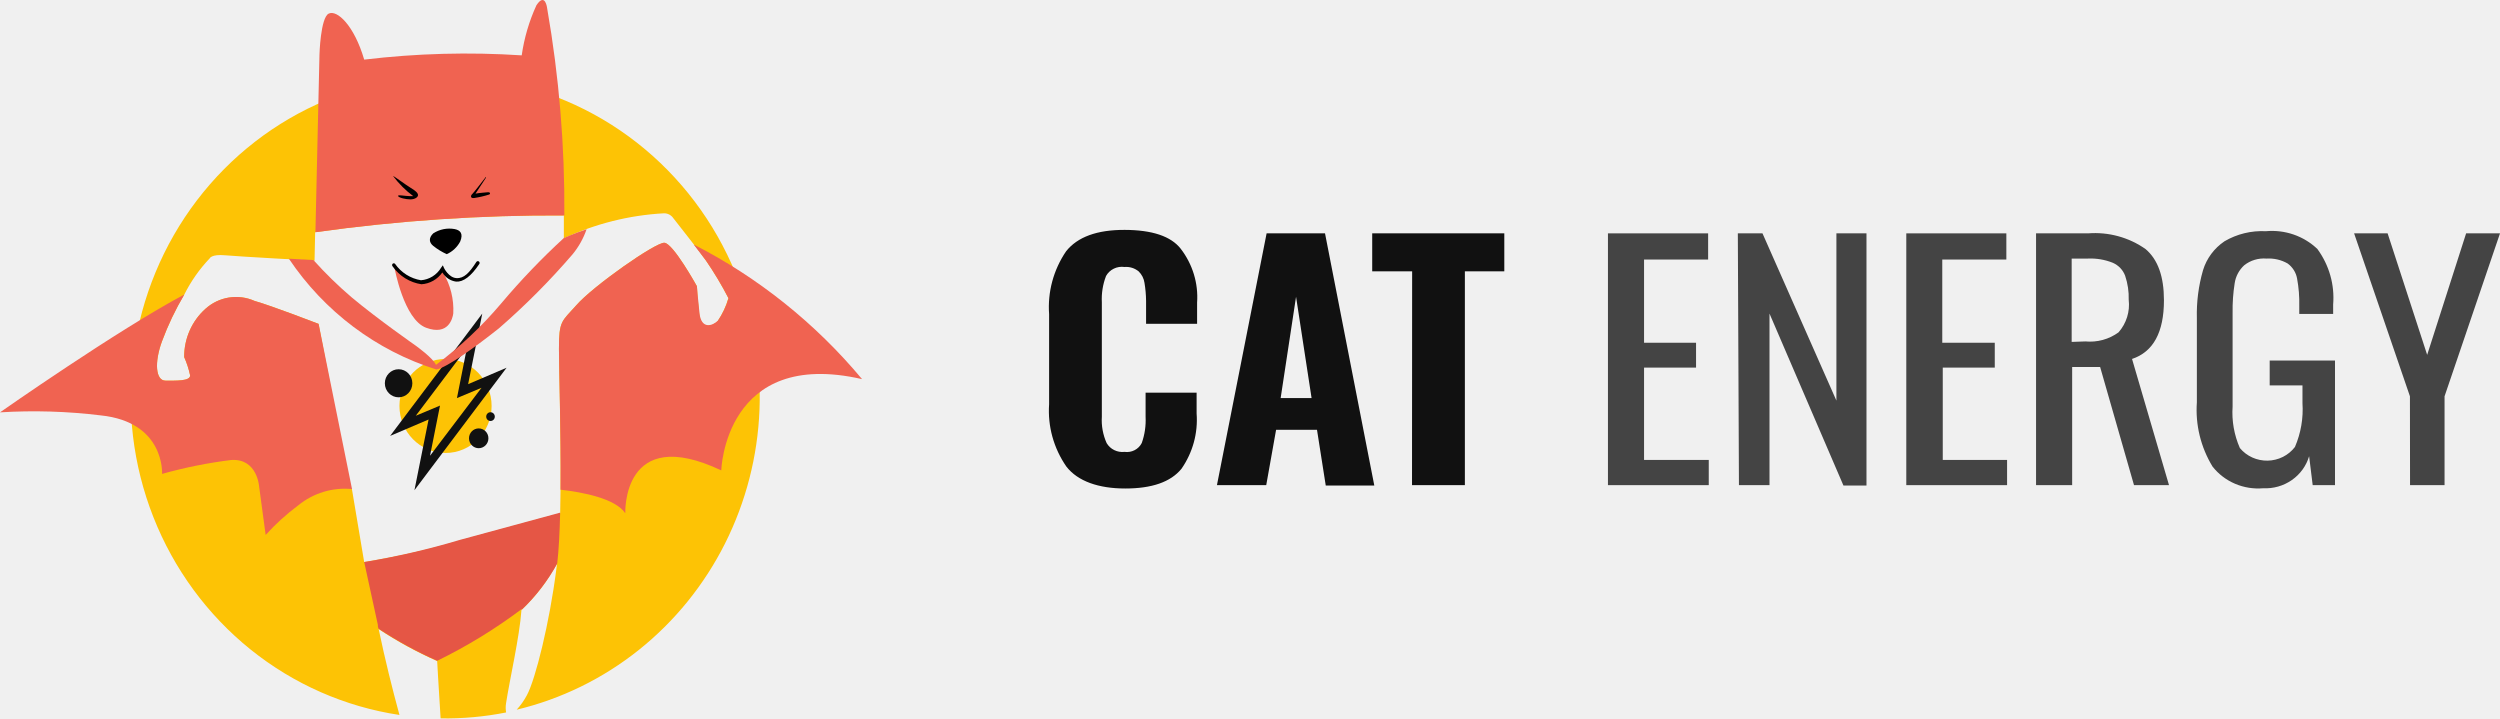
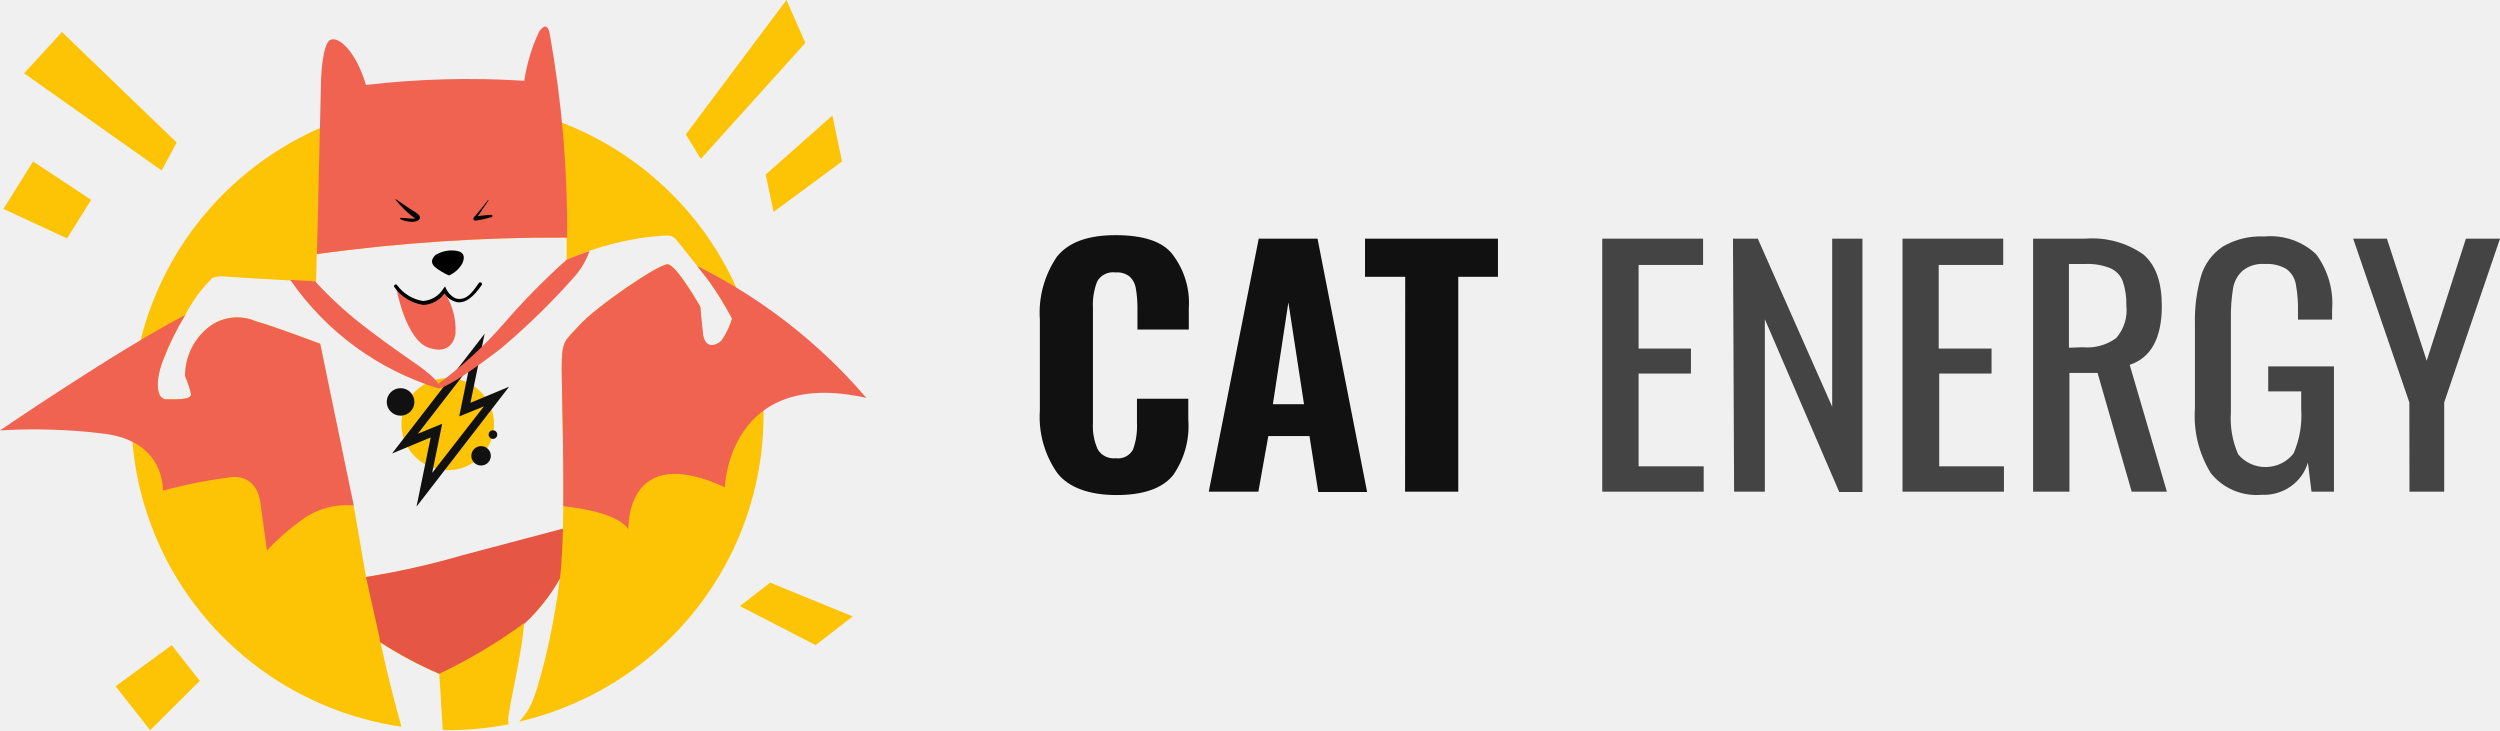
- <svg xmlns="http://www.w3.org/2000/svg" width="174" height="50" viewBox="0 0 174 50" fill="none">
-   <g clip-path="url(#clip0_94552_1395)">
-     <path d="M51.208 19.051C49.734 15.447 47.36 12.301 44.322 9.925C41.285 7.549 37.69 6.027 33.896 5.51C30.102 4.993 26.241 5.499 22.699 6.979C19.157 8.458 16.056 10.859 13.707 13.941C11.357 17.024 9.841 20.681 9.308 24.548C8.776 28.415 9.246 32.357 10.672 35.981C12.098 39.604 14.43 42.784 17.435 45.202C20.441 47.619 24.015 49.191 27.802 49.761C27.306 47.938 26.801 45.922 26.356 43.785C27.65 44.641 29.012 45.385 30.427 46.01C30.427 46.01 30.53 47.894 30.667 49.997C32.196 50.024 33.724 49.886 35.225 49.587C35.186 49.367 35.186 49.143 35.225 48.924C35.473 47.292 36.157 44.352 36.294 42.459C37.28 41.518 38.117 40.426 38.774 39.222L38.722 39.606C38.252 43.322 37.269 47.292 36.67 48.391C36.476 48.755 36.238 49.092 35.96 49.395C39.056 48.654 41.956 47.235 44.461 45.237C46.966 43.238 49.014 40.708 50.465 37.821C51.915 34.935 52.733 31.761 52.861 28.52C52.99 25.278 52.426 22.047 51.208 19.051ZM49.951 22.358C49.575 22.733 48.797 22.986 48.668 21.851C48.54 20.717 48.506 19.923 48.506 19.923C48.506 19.923 46.855 16.931 46.24 16.896C45.624 16.861 41.254 19.923 40.099 21.258C39.099 22.384 38.902 22.305 38.902 24.286C38.902 25.777 39.09 31.413 38.988 35.723L32.018 37.617C29.827 38.258 27.599 38.759 25.347 39.117L24.492 34.031H24.372L22.175 22.541C22.175 22.541 18.916 21.284 17.719 20.944C17.157 20.693 16.536 20.612 15.93 20.709C15.324 20.806 14.758 21.079 14.298 21.494C13.83 21.912 13.455 22.429 13.2 23.009C12.944 23.588 12.814 24.217 12.819 24.853C13 25.258 13.137 25.682 13.229 26.118C13.272 26.537 12.203 26.493 11.519 26.493C10.835 26.493 10.732 25.236 11.271 23.762C11.691 22.628 12.212 21.536 12.827 20.499C13.29 19.573 13.887 18.723 14.598 17.978C14.598 17.978 14.717 17.681 15.667 17.768C16.616 17.856 21.892 18.143 21.892 18.143L21.935 16.163C27.67 15.355 33.455 14.964 39.244 14.994C39.244 15.526 39.244 16.058 39.244 16.591C41.437 15.57 43.798 14.978 46.205 14.846C46.334 14.842 46.462 14.872 46.577 14.931C46.692 14.991 46.79 15.078 46.864 15.186C47.155 15.561 48.925 17.803 49.13 18.126C49.705 18.964 50.228 19.838 50.695 20.743C50.535 21.317 50.283 21.859 49.951 22.349V22.358Z" fill="#FDC305" />
-     <path d="M48.284 17.018C48.686 17.541 49.036 18.004 49.139 18.143C49.714 18.982 50.237 19.856 50.704 20.761C50.541 21.315 50.293 21.839 49.969 22.314C49.592 22.689 48.814 22.942 48.686 21.808C48.558 20.674 48.506 19.923 48.506 19.923C48.506 19.923 46.856 16.931 46.24 16.896C45.624 16.861 41.254 19.923 40.1 21.258C39.099 22.384 38.903 22.305 38.903 24.286C38.903 25.594 39.048 30.087 39.014 34.083C40.562 34.258 42.836 34.694 43.52 35.723C43.52 35.723 43.273 29.459 50.2 32.74C50.2 32.74 50.439 24.198 60 26.388C56.75 22.495 52.766 19.309 48.284 17.018Z" fill="#F06351" />
-     <path d="M39.279 14.994C39.314 10.159 38.913 5.332 38.081 0.572C38.081 0.572 37.953 -0.562 37.337 0.363C36.829 1.469 36.484 2.644 36.311 3.853C32.656 3.613 28.986 3.713 25.348 4.149C24.646 1.75 23.449 0.66 22.876 0.948C22.303 1.235 22.235 3.809 22.235 3.809L21.953 16.163C27.694 15.354 33.484 14.964 39.279 14.994Z" fill="#F06351" />
-     <path d="M38.782 39.222C38.893 38.288 38.953 37.05 38.987 35.68L32.018 37.573C29.828 38.229 27.601 38.745 25.348 39.117L26.297 43.48C26.297 43.575 26.297 43.671 26.357 43.767C27.651 44.623 29.012 45.368 30.427 45.992C32.496 44.983 34.466 43.777 36.311 42.389V42.441C37.292 41.505 38.126 40.419 38.782 39.222Z" fill="#E55645" />
-     <path d="M27.366 12.263C27.323 12.176 28.221 12.857 28.572 13.066C28.922 13.275 29.093 13.432 29.093 13.581C29.093 13.729 28.871 13.877 28.563 13.877C28.255 13.877 27.776 13.773 27.708 13.65C27.64 13.528 28.221 13.65 28.512 13.65H28.76C28.233 13.257 27.764 12.79 27.366 12.263Z" fill="black" />
-     <path d="M33.78 12.359C33.78 12.359 32.925 13.476 32.848 13.528C32.771 13.581 32.702 13.825 33.01 13.781C33.364 13.727 33.712 13.646 34.053 13.537C34.148 13.485 34.113 13.363 33.951 13.38C33.788 13.397 33.369 13.424 33.096 13.476L33.823 12.368C33.823 12.368 33.848 12.263 33.78 12.359Z" fill="black" />
-     <path d="M31.095 17.69C31.491 17.512 31.819 17.205 32.027 16.817C32.266 16.242 32.027 16.023 31.65 15.945C31.133 15.849 30.599 15.954 30.154 16.242C29.82 16.564 29.863 16.878 30.154 17.114C30.443 17.345 30.759 17.539 31.095 17.69Z" fill="black" />
-     <path d="M30.787 18.789C30.689 18.987 30.555 19.165 30.393 19.313C30.15 19.512 29.85 19.629 29.538 19.644C29.067 19.691 28.596 19.554 28.221 19.26C28.049 19.157 27.895 19.024 27.768 18.868C27.682 18.773 27.577 18.698 27.46 18.649C27.46 18.649 28.102 22.235 29.658 22.811C31.214 23.387 31.505 22.148 31.548 21.817C31.6 20.824 31.355 19.838 30.846 18.99C30.846 18.728 30.829 18.903 30.787 18.789Z" fill="#F06351" />
-     <path d="M29.333 19.784C28.933 19.725 28.548 19.584 28.203 19.37C27.858 19.155 27.558 18.872 27.323 18.536C27.302 18.512 27.291 18.481 27.291 18.449C27.291 18.417 27.302 18.386 27.323 18.362C27.334 18.35 27.348 18.341 27.362 18.334C27.377 18.328 27.393 18.325 27.409 18.325C27.425 18.325 27.441 18.328 27.455 18.334C27.47 18.341 27.483 18.35 27.494 18.362C27.706 18.665 27.974 18.922 28.284 19.118C28.594 19.314 28.939 19.445 29.299 19.505C29.583 19.483 29.859 19.392 30.103 19.241C30.347 19.089 30.552 18.88 30.701 18.632L30.821 18.466L30.906 18.658C30.906 18.658 31.231 19.321 31.762 19.356C32.292 19.391 32.668 18.99 33.155 18.231C33.173 18.203 33.202 18.184 33.234 18.177C33.266 18.171 33.299 18.177 33.326 18.196C33.354 18.214 33.373 18.243 33.379 18.276C33.385 18.309 33.379 18.343 33.361 18.37C32.791 19.225 32.252 19.635 31.744 19.601C31.548 19.574 31.36 19.503 31.195 19.393C31.029 19.283 30.89 19.136 30.787 18.964C30.619 19.202 30.402 19.399 30.151 19.541C29.899 19.683 29.62 19.766 29.333 19.784Z" fill="black" />
-     <path d="M31.009 31.527C32.78 31.527 34.216 30.062 34.216 28.255C34.216 26.448 32.78 24.983 31.009 24.983C29.238 24.983 27.802 26.448 27.802 28.255C27.802 30.062 29.238 31.527 31.009 31.527Z" fill="#FDC305" />
-     <path d="M35.259 25.594L32.582 26.737L33.566 21.825L27.152 30.34L29.829 29.198L28.845 34.118L35.259 25.594ZM28.939 28.936L32.497 24.216L31.804 27.706L33.514 26.99L29.931 31.719L30.624 28.229L28.939 28.936Z" fill="#111111" />
-     <path d="M27.742 27.653C28.271 27.653 28.7 27.216 28.7 26.676C28.7 26.136 28.271 25.699 27.742 25.699C27.213 25.699 26.785 26.136 26.785 26.676C26.785 27.216 27.213 27.653 27.742 27.653Z" fill="#111111" />
-     <path d="M33.318 31.195C33.691 31.195 33.994 30.887 33.994 30.506C33.994 30.125 33.691 29.817 33.318 29.817C32.945 29.817 32.642 30.125 32.642 30.506C32.642 30.887 32.945 31.195 33.318 31.195Z" fill="#111111" />
-     <path d="M34.139 29.302C34.304 29.302 34.438 29.165 34.438 28.997C34.438 28.828 34.304 28.691 34.139 28.691C33.974 28.691 33.84 28.828 33.84 28.997C33.84 29.165 33.974 29.302 34.139 29.302Z" fill="#111111" />
-     <path d="M39.236 16.573C37.692 17.993 36.238 19.511 34.883 21.119C33.533 22.715 32.01 24.149 30.342 25.394C30.154 24.931 28.948 24.067 28.948 24.067C28.948 24.067 26.263 22.192 24.501 20.717C23.549 19.908 22.652 19.034 21.816 18.1L20.105 18.004C22.574 21.683 26.192 24.401 30.368 25.716C31.103 25.594 33.173 24.085 34.721 22.855C36.552 21.266 38.267 19.543 39.852 17.699C40.278 17.182 40.608 16.591 40.827 15.954C39.852 16.285 39.236 16.573 39.236 16.573Z" fill="#F06351" />
-     <path d="M22.175 22.541C22.175 22.541 18.917 21.284 17.72 20.944C17.157 20.693 16.537 20.612 15.93 20.709C15.324 20.806 14.758 21.079 14.299 21.494C13.83 21.912 13.455 22.429 13.2 23.009C12.945 23.588 12.815 24.217 12.819 24.853C13 25.258 13.138 25.682 13.23 26.118C13.273 26.537 12.204 26.493 11.519 26.493C10.835 26.493 10.733 25.236 11.271 23.762C11.692 22.628 12.213 21.536 12.828 20.499C8.167 22.977 0 28.7 0 28.7C2.336 28.556 4.68 28.627 7.004 28.91C11.494 29.372 11.28 32.984 11.28 32.984C12.859 32.54 14.468 32.216 16.095 32.016C17.908 31.893 18.036 33.865 18.036 33.865L18.489 37.233C19.177 36.473 19.936 35.783 20.755 35.174C21.811 34.312 23.155 33.905 24.501 34.04L22.175 22.541Z" fill="#F06351" />
-     <path d="M74.218 32.471C73.335 31.195 72.912 29.669 73.018 28.134V21.866C72.906 20.32 73.322 18.78 74.201 17.488C74.996 16.49 76.354 15.995 78.275 16C80.196 16.006 81.497 16.443 82.177 17.312C83.007 18.389 83.412 19.721 83.318 21.064V22.535H79.767V20.939C79.763 20.519 79.725 20.1 79.656 19.685C79.613 19.385 79.472 19.107 79.253 18.891C79.118 18.779 78.961 18.693 78.792 18.64C78.622 18.587 78.444 18.567 78.266 18.582C78.012 18.545 77.752 18.585 77.522 18.698C77.291 18.81 77.102 18.988 76.98 19.209C76.754 19.796 76.655 20.422 76.688 21.047V29.003C76.649 29.633 76.764 30.263 77.023 30.841C77.147 31.05 77.33 31.219 77.551 31.327C77.772 31.436 78.021 31.479 78.266 31.451C78.508 31.485 78.754 31.443 78.97 31.332C79.185 31.221 79.359 31.046 79.467 30.833C79.675 30.245 79.765 29.624 79.733 29.003V27.331H83.284V28.777C83.388 30.14 83.016 31.498 82.229 32.63C81.474 33.549 80.17 34 78.318 34C76.465 34 75.016 33.499 74.218 32.471Z" fill="#111111" />
-     <path d="M88.156 16.242H92.221L95.651 33.791H92.272L91.663 29.914H88.816L88.13 33.766H84.699L88.156 16.242ZM91.286 27.707L90.205 20.655L89.133 27.707H91.286Z" fill="#111111" />
-     <path d="M98.285 18.883H95.506V16.242H104.7V18.883H101.955V33.766H98.276L98.285 18.883Z" fill="#111111" />
-     <path d="M111.913 16.242H118.886V18.064H114.426V23.855H118.045V25.585H114.426V32.011H118.929V33.766H111.913V16.242Z" fill="#444444" />
-     <path d="M120.953 16.242H122.669L127.814 27.883V16.242H129.907V33.791H128.303L123.157 21.825V33.766H121.03L120.953 16.242Z" fill="#444444" />
-     <path d="M132.678 16.242H139.642V18.064H135.182V23.855H138.836V25.585H135.216V32.011H139.693V33.766H132.678V16.242Z" fill="#444444" />
-     <path d="M141.709 16.242H145.328C146.754 16.131 148.175 16.519 149.333 17.337C150.191 18.064 150.611 19.251 150.611 20.897C150.611 23.125 149.871 24.488 148.39 24.983L150.963 33.766H148.527L146.169 25.543H144.222V33.766H141.709V16.242ZM145.14 23.763C145.966 23.841 146.792 23.615 147.455 23.128C147.725 22.817 147.926 22.456 148.047 22.067C148.168 21.677 148.206 21.268 148.158 20.863C148.176 20.297 148.091 19.731 147.91 19.192C147.836 18.994 147.722 18.811 147.575 18.656C147.427 18.501 147.25 18.377 147.052 18.29C146.495 18.067 145.895 17.967 145.294 17.997H144.188V23.797L145.14 23.763Z" fill="#444444" />
-     <path d="M153.991 32.471C153.171 31.122 152.791 29.563 152.902 28V22.15C152.872 21.022 153.017 19.895 153.33 18.808C153.578 17.991 154.105 17.28 154.823 16.794C155.69 16.285 156.693 16.04 157.704 16.092C158.358 16.031 159.018 16.111 159.637 16.324C160.256 16.538 160.82 16.881 161.289 17.329C162.112 18.452 162.501 19.822 162.387 21.198V21.85H160.029V21.306C160.045 20.657 159.993 20.007 159.874 19.368C159.796 18.958 159.564 18.591 159.222 18.34C158.777 18.084 158.263 17.965 157.747 17.997C157.187 17.951 156.63 18.118 156.195 18.465C155.839 18.794 155.607 19.229 155.535 19.702C155.426 20.39 155.377 21.086 155.389 21.783V28.293C155.321 29.282 155.494 30.273 155.895 31.184C156.128 31.464 156.423 31.689 156.758 31.841C157.094 31.993 157.461 32.068 157.831 32.061C158.2 32.053 158.564 31.964 158.893 31.799C159.222 31.634 159.507 31.398 159.728 31.109C160.142 30.145 160.321 29.101 160.252 28.058V26.822H157.97V25.092H162.516V33.766H160.963L160.715 31.752C160.518 32.421 160.095 33.006 159.514 33.411C158.933 33.816 158.229 34.018 157.516 33.983C156.845 34.041 156.17 33.932 155.554 33.668C154.938 33.404 154.4 32.992 153.991 32.471Z" fill="#444444" />
-     <path d="M167.731 27.582L163.846 16.242H166.178L168.931 24.699L171.642 16.242H174L170.141 27.582V33.766H167.739L167.731 27.582Z" fill="#444444" />
+ <svg xmlns="http://www.w3.org/2000/svg" width="202" height="59" viewBox="0 0 202 59" fill="none">
+   <g clip-path="url(#clip0_94552_3949)">
+     <path d="M59.743 23.806C58.023 19.709 55.254 16.132 51.71 13.431C48.166 10.729 43.972 8.999 39.545 8.411C35.119 7.823 30.615 8.399 26.483 10.081C22.35 11.763 18.733 14.492 15.992 17.997C13.251 21.502 11.481 25.66 10.86 30.056C10.239 34.453 10.787 38.934 12.451 43.054C14.114 47.175 16.835 50.789 20.342 53.538C23.848 56.287 28.018 58.075 32.436 58.722C31.857 56.649 31.268 54.358 30.75 51.928C32.259 52.901 33.848 53.747 35.499 54.457C35.499 54.457 35.619 56.599 35.778 58.99C37.562 59.021 39.345 58.864 41.096 58.524C41.051 58.275 41.051 58.019 41.096 57.77C41.385 55.915 42.184 52.572 42.343 50.42C43.494 49.35 44.47 48.108 45.237 46.74L45.177 47.176C44.628 51.402 43.481 55.915 42.782 57.165C42.556 57.579 42.278 57.962 41.954 58.306C45.566 57.463 48.95 55.85 51.872 53.578C54.794 51.306 57.184 48.429 58.876 45.147C60.568 41.865 61.522 38.257 61.672 34.572C61.822 30.887 61.164 27.213 59.743 23.806ZM58.277 27.566C57.838 27.992 56.93 28.28 56.78 26.99C56.63 25.701 56.591 24.798 56.591 24.798C56.591 24.798 54.665 21.396 53.947 21.356C53.228 21.317 48.13 24.798 46.783 26.316C45.616 27.596 45.386 27.506 45.386 29.758C45.386 31.454 45.606 37.862 45.486 42.762L37.355 44.915C34.799 45.644 32.2 46.214 29.572 46.621L28.575 40.838H28.435L25.871 27.774C25.871 27.774 22.07 26.346 20.673 25.959C20.017 25.674 19.293 25.581 18.585 25.692C17.878 25.802 17.218 26.112 16.682 26.584C16.135 27.06 15.698 27.647 15.4 28.306C15.102 28.965 14.951 29.68 14.956 30.403C15.167 30.864 15.327 31.346 15.435 31.841C15.485 32.317 14.238 32.267 13.439 32.267C12.641 32.267 12.521 30.839 13.15 29.163C13.64 27.874 14.248 26.632 14.966 25.453C15.506 24.4 16.202 23.433 17.031 22.586C17.031 22.586 17.171 22.249 18.278 22.348C19.386 22.447 25.542 22.775 25.542 22.775L25.591 20.523C32.283 19.605 39.031 19.16 45.785 19.194C45.785 19.799 45.785 20.404 45.785 21.009C48.344 19.848 51.099 19.175 53.907 19.025C54.057 19.021 54.206 19.055 54.34 19.122C54.474 19.19 54.589 19.289 54.675 19.412C55.014 19.839 57.08 22.388 57.319 22.755C57.99 23.708 58.599 24.702 59.145 25.731C58.958 26.382 58.665 26.999 58.277 27.556V27.566Z" fill="#FDC305" />
+     <path d="M56.331 21.495C56.8 22.09 57.209 22.616 57.329 22.775C58 23.728 58.609 24.721 59.155 25.75C58.965 26.381 58.675 26.977 58.297 27.516C57.858 27.943 56.95 28.23 56.8 26.941C56.651 25.651 56.591 24.798 56.591 24.798C56.591 24.798 54.665 21.396 53.947 21.356C53.228 21.317 48.13 24.798 46.783 26.316C45.616 27.596 45.386 27.506 45.386 29.758C45.386 31.246 45.556 36.354 45.516 40.897C47.322 41.096 49.976 41.592 50.774 42.762C50.774 42.762 50.485 35.64 58.566 39.37C58.566 39.37 58.846 29.659 70 32.148C66.208 27.722 61.56 24.099 56.331 21.495Z" fill="#F06351" />
+     <path d="M45.825 19.194C45.866 13.697 45.398 8.209 44.428 2.797C44.428 2.797 44.279 1.508 43.56 2.559C42.968 3.816 42.564 5.153 42.363 6.527C38.098 6.255 33.817 6.368 29.572 6.864C28.754 4.136 27.358 2.896 26.689 3.224C26.02 3.551 25.941 6.477 25.941 6.477L25.611 20.523C32.309 19.604 39.064 19.159 45.825 19.194Z" fill="#F06351" />
+     <path d="M45.246 46.74C45.376 45.678 45.445 44.27 45.485 42.712L37.354 44.865C34.8 45.611 32.201 46.197 29.572 46.621L30.68 51.58C30.68 51.69 30.68 51.799 30.75 51.908C32.259 52.881 33.847 53.727 35.498 54.437C37.912 53.29 40.21 51.919 42.362 50.34V50.4C43.508 49.335 44.48 48.1 45.246 46.74Z" fill="#E55645" />
+     <path d="M31.927 16.089C31.877 15.99 32.925 16.764 33.334 17.002C33.743 17.24 33.942 17.418 33.942 17.587C33.942 17.756 33.683 17.924 33.324 17.924C32.965 17.924 32.406 17.805 32.326 17.666C32.246 17.527 32.925 17.666 33.264 17.666H33.553C32.939 17.22 32.392 16.689 31.927 16.089Z" fill="black" />
+     <path d="M39.41 16.198C39.41 16.198 38.412 17.468 38.322 17.527C38.233 17.587 38.153 17.865 38.512 17.815C38.924 17.754 39.331 17.661 39.729 17.537C39.839 17.478 39.799 17.339 39.609 17.359C39.42 17.379 38.931 17.408 38.612 17.468L39.46 16.208C39.46 16.208 39.49 16.089 39.41 16.198Z" fill="black" />
+     <path d="M36.277 22.259C36.739 22.056 37.122 21.708 37.364 21.267C37.644 20.612 37.364 20.364 36.925 20.275C36.322 20.166 35.698 20.286 35.18 20.612C34.791 20.979 34.84 21.336 35.18 21.604C35.517 21.867 35.885 22.087 36.277 22.259Z" fill="black" />
+     <path d="M35.918 23.509C35.803 23.734 35.648 23.936 35.459 24.104C35.175 24.331 34.825 24.463 34.461 24.481C33.912 24.534 33.363 24.378 32.925 24.044C32.724 23.927 32.545 23.776 32.396 23.598C32.296 23.49 32.173 23.405 32.037 23.35C32.037 23.35 32.785 27.427 34.601 28.081C36.416 28.736 36.756 27.328 36.806 26.951C36.866 25.822 36.581 24.701 35.987 23.737C35.987 23.439 35.968 23.638 35.918 23.509Z" fill="#F06351" />
+     <path d="M34.222 24.64C33.755 24.573 33.306 24.413 32.903 24.169C32.5 23.925 32.151 23.603 31.877 23.221C31.853 23.194 31.839 23.159 31.839 23.122C31.839 23.085 31.853 23.05 31.877 23.023C31.89 23.009 31.906 22.999 31.923 22.992C31.94 22.985 31.958 22.981 31.977 22.981C31.995 22.981 32.014 22.985 32.031 22.992C32.048 22.999 32.064 23.009 32.077 23.023C32.324 23.367 32.637 23.659 32.998 23.882C33.359 24.105 33.762 24.255 34.182 24.322C34.514 24.297 34.836 24.195 35.12 24.022C35.404 23.85 35.644 23.613 35.818 23.33L35.958 23.142L36.057 23.36C36.057 23.36 36.436 24.114 37.055 24.154C37.674 24.193 38.112 23.737 38.681 22.874C38.702 22.842 38.735 22.82 38.773 22.813C38.81 22.805 38.849 22.813 38.881 22.834C38.913 22.855 38.934 22.888 38.942 22.925C38.95 22.962 38.942 23.001 38.921 23.033C38.255 24.005 37.627 24.471 37.035 24.431C36.806 24.401 36.587 24.32 36.394 24.195C36.2 24.07 36.038 23.903 35.918 23.707C35.722 23.978 35.469 24.203 35.175 24.364C34.882 24.525 34.556 24.619 34.222 24.64Z" fill="black" />
+     <path d="M36.177 37.991C38.243 37.991 39.918 36.325 39.918 34.271C39.918 32.217 38.243 30.551 36.177 30.551C34.111 30.551 32.436 32.217 32.436 34.271C32.436 36.325 34.111 37.991 36.177 37.991Z" fill="#FDC305" />
+     <path d="M41.136 31.246L38.013 32.545L39.16 26.961L31.678 36.642L34.8 35.343L33.653 40.937L41.136 31.246ZM33.763 35.045L37.913 29.679L37.105 33.646L39.1 32.833L34.92 38.209L35.728 34.241L33.763 35.045Z" fill="#111111" />
+     <path d="M32.366 33.587C32.983 33.587 33.483 33.089 33.483 32.476C33.483 31.862 32.983 31.365 32.366 31.365C31.749 31.365 31.248 31.862 31.248 32.476C31.248 33.089 31.749 33.587 32.366 33.587Z" fill="#111111" />
+     <path d="M38.871 37.614C39.306 37.614 39.659 37.263 39.659 36.83C39.659 36.398 39.306 36.047 38.871 36.047C38.436 36.047 38.083 36.398 38.083 36.83C38.083 37.263 38.436 37.614 38.871 37.614Z" fill="#111111" />
+     <path d="M39.829 35.462C40.022 35.462 40.178 35.306 40.178 35.114C40.178 34.923 40.022 34.767 39.829 34.767C39.636 34.767 39.48 34.923 39.48 35.114C39.48 35.306 39.636 35.462 39.829 35.462Z" fill="#111111" />
+     <path d="M45.775 20.989C43.974 22.603 42.278 24.329 40.697 26.157C39.122 27.972 37.344 29.602 35.399 31.018C35.179 30.492 33.773 29.51 33.773 29.51C33.773 29.51 30.64 27.377 28.585 25.701C27.474 24.781 26.427 23.787 25.452 22.725L23.456 22.616C26.337 26.799 30.557 29.89 35.429 31.385C36.287 31.246 38.701 29.53 40.507 28.131C42.644 26.325 44.645 24.365 46.494 22.269C46.991 21.682 47.376 21.009 47.631 20.285C46.494 20.662 45.775 20.989 45.775 20.989Z" fill="#F06351" />
+     <path d="M65.071 3.472L56.63 12.836L55.413 10.862L63.544 0L65.071 3.472Z" fill="#FDC305" />
+     <path d="M62.507 17.121L68.034 13.044L67.256 9.334L61.868 14.105L62.507 17.121Z" fill="#FDC305" />
+     <path d="M59.783 48.972L65.899 52.126L68.902 49.805L62.228 47.077L59.783 48.972Z" fill="#FDC305" />
+     <path d="M1.945 5.922L5.008 2.589L14.277 11.516L13.059 13.778L1.945 5.922Z" fill="#FDC305" />
+     <path d="M7.363 16.149L2.674 13.044L0.279 16.883L5.417 19.263L7.363 16.149Z" fill="#FDC305" />
+     <path d="M13.878 52.126L9.339 55.449L12.132 59L16.143 55.012L13.878 52.126Z" fill="#FDC305" />
+     <path d="M25.871 27.774C25.871 27.774 22.07 26.346 20.673 25.959C20.017 25.674 19.293 25.581 18.585 25.692C17.878 25.802 17.218 26.112 16.682 26.584C16.135 27.06 15.698 27.647 15.4 28.306C15.102 28.965 14.951 29.68 14.956 30.403C15.167 30.864 15.327 31.346 15.435 31.841C15.485 32.317 14.237 32.267 13.439 32.267C12.641 32.267 12.521 30.839 13.15 29.163C13.64 27.874 14.248 26.632 14.966 25.453C9.528 28.27 0 34.777 0 34.777C2.725 34.614 5.46 34.693 8.171 35.015C13.409 35.541 13.16 39.647 13.16 39.647C15.002 39.142 16.88 38.775 18.777 38.546C20.892 38.407 21.042 40.649 21.042 40.649L21.571 44.478C22.374 43.614 23.259 42.831 24.215 42.137C25.446 41.157 27.015 40.694 28.585 40.848L25.871 27.774Z" fill="#F06351" />
+     <path d="M85.424 38.216C84.391 36.728 83.898 34.947 84.021 33.156V25.844C83.891 24.039 84.377 22.244 85.403 20.735C86.332 19.572 87.918 18.994 90.163 19C92.407 19.007 93.927 19.517 94.722 20.531C95.691 21.787 96.164 23.341 96.055 24.908V26.624H91.906V24.762C91.901 24.272 91.857 23.783 91.776 23.299C91.726 22.949 91.561 22.625 91.305 22.373C91.147 22.242 90.964 22.142 90.766 22.08C90.569 22.018 90.36 21.995 90.153 22.013C89.856 21.969 89.552 22.016 89.283 22.147C89.014 22.278 88.793 22.486 88.65 22.744C88.386 23.428 88.27 24.159 88.309 24.889V34.17C88.263 34.905 88.397 35.64 88.7 36.315C88.845 36.558 89.059 36.755 89.317 36.882C89.575 37.008 89.866 37.059 90.153 37.026C90.435 37.065 90.722 37.016 90.974 36.887C91.226 36.757 91.43 36.554 91.556 36.305C91.798 35.619 91.903 34.894 91.866 34.17V32.22H96.014V33.907C96.137 35.497 95.702 37.081 94.782 38.401C93.9 39.474 92.377 40 90.213 40C88.049 40 86.355 39.415 85.424 38.216Z" fill="#111111" />
+     <path d="M101.706 19.283H106.456L110.464 39.756H106.516L105.805 35.233H102.478L101.676 39.727H97.668L101.706 19.283ZM105.364 32.659L104.101 24.43L102.849 32.659H105.364Z" fill="#111111" />
+     <path d="M113.541 22.364H110.294V19.283H121.035V22.364H117.829V39.727H113.53L113.541 22.364Z" fill="#111111" />
+     <path d="M129.463 19.283H137.609V21.408H132.399V28.164H136.627V30.183H132.399V37.68H137.659V39.727H129.463V19.283Z" fill="#444444" />
+     <path d="M140.025 19.283H142.029L148.041 32.864V19.283H150.485V39.756H148.612L142.6 25.795V39.727H140.115L140.025 19.283Z" fill="#444444" />
+     <path d="M153.722 19.283H161.859V21.408H156.648V28.164H160.917V30.183H156.688V37.68H161.919V39.727H153.722V19.283Z" fill="#444444" />
+     <path d="M164.274 19.283H168.502C170.169 19.152 171.828 19.605 173.182 20.56C174.184 21.408 174.675 22.793 174.675 24.713C174.675 27.313 173.81 28.902 172.079 29.48L175.085 39.727H172.24L169.484 30.134H167.21V39.727H164.274V19.283ZM168.282 28.057C169.247 28.148 170.212 27.884 170.987 27.316C171.302 26.954 171.537 26.532 171.679 26.078C171.82 25.623 171.864 25.146 171.809 24.674C171.829 24.013 171.731 23.353 171.518 22.724C171.432 22.492 171.299 22.28 171.127 22.099C170.955 21.918 170.747 21.773 170.516 21.671C169.866 21.412 169.164 21.295 168.462 21.33H167.17V28.096L168.282 28.057Z" fill="#444444" />
+     <path d="M178.623 38.216C177.665 36.643 177.221 34.824 177.35 33V26.175C177.316 24.858 177.485 23.544 177.851 22.276C178.141 21.322 178.756 20.494 179.595 19.926C180.608 19.332 181.781 19.047 182.962 19.107C183.726 19.037 184.496 19.129 185.22 19.378C185.943 19.628 186.602 20.027 187.15 20.55C188.111 21.86 188.566 23.459 188.432 25.064V25.825H185.677V25.191C185.696 24.433 185.635 23.675 185.497 22.929C185.405 22.451 185.134 22.023 184.735 21.73C184.215 21.431 183.614 21.292 183.012 21.33C182.357 21.276 181.707 21.471 181.198 21.876C180.783 22.26 180.511 22.768 180.427 23.319C180.3 24.122 180.243 24.934 180.256 25.747V33.341C180.177 34.495 180.379 35.651 180.847 36.715C181.119 37.041 181.464 37.304 181.856 37.481C182.248 37.658 182.677 37.746 183.109 37.737C183.541 37.729 183.966 37.625 184.35 37.432C184.734 37.24 185.068 36.964 185.326 36.627C185.809 35.502 186.018 34.284 185.938 33.068V31.625H183.272V29.607H188.583V39.727H186.769L186.479 37.377C186.249 38.158 185.755 38.84 185.076 39.313C184.398 39.785 183.575 40.021 182.741 39.98C181.958 40.048 181.169 39.921 180.449 39.613C179.729 39.304 179.101 38.824 178.623 38.216Z" fill="#444444" />
+     <path d="M194.675 32.513L190.136 19.283H192.862L196.078 29.149L199.245 19.283H202L197.491 32.513V39.727H194.685L194.675 32.513Z" fill="#444444" />
  </g>
  <defs>
-     <clipPath id="clip0_94552_1395">
-       <rect width="174" height="50" fill="white" />
+     <clipPath id="clip0_94552_3949">
+       <rect width="202" height="59" fill="white" />
    </clipPath>
  </defs>
</svg>
